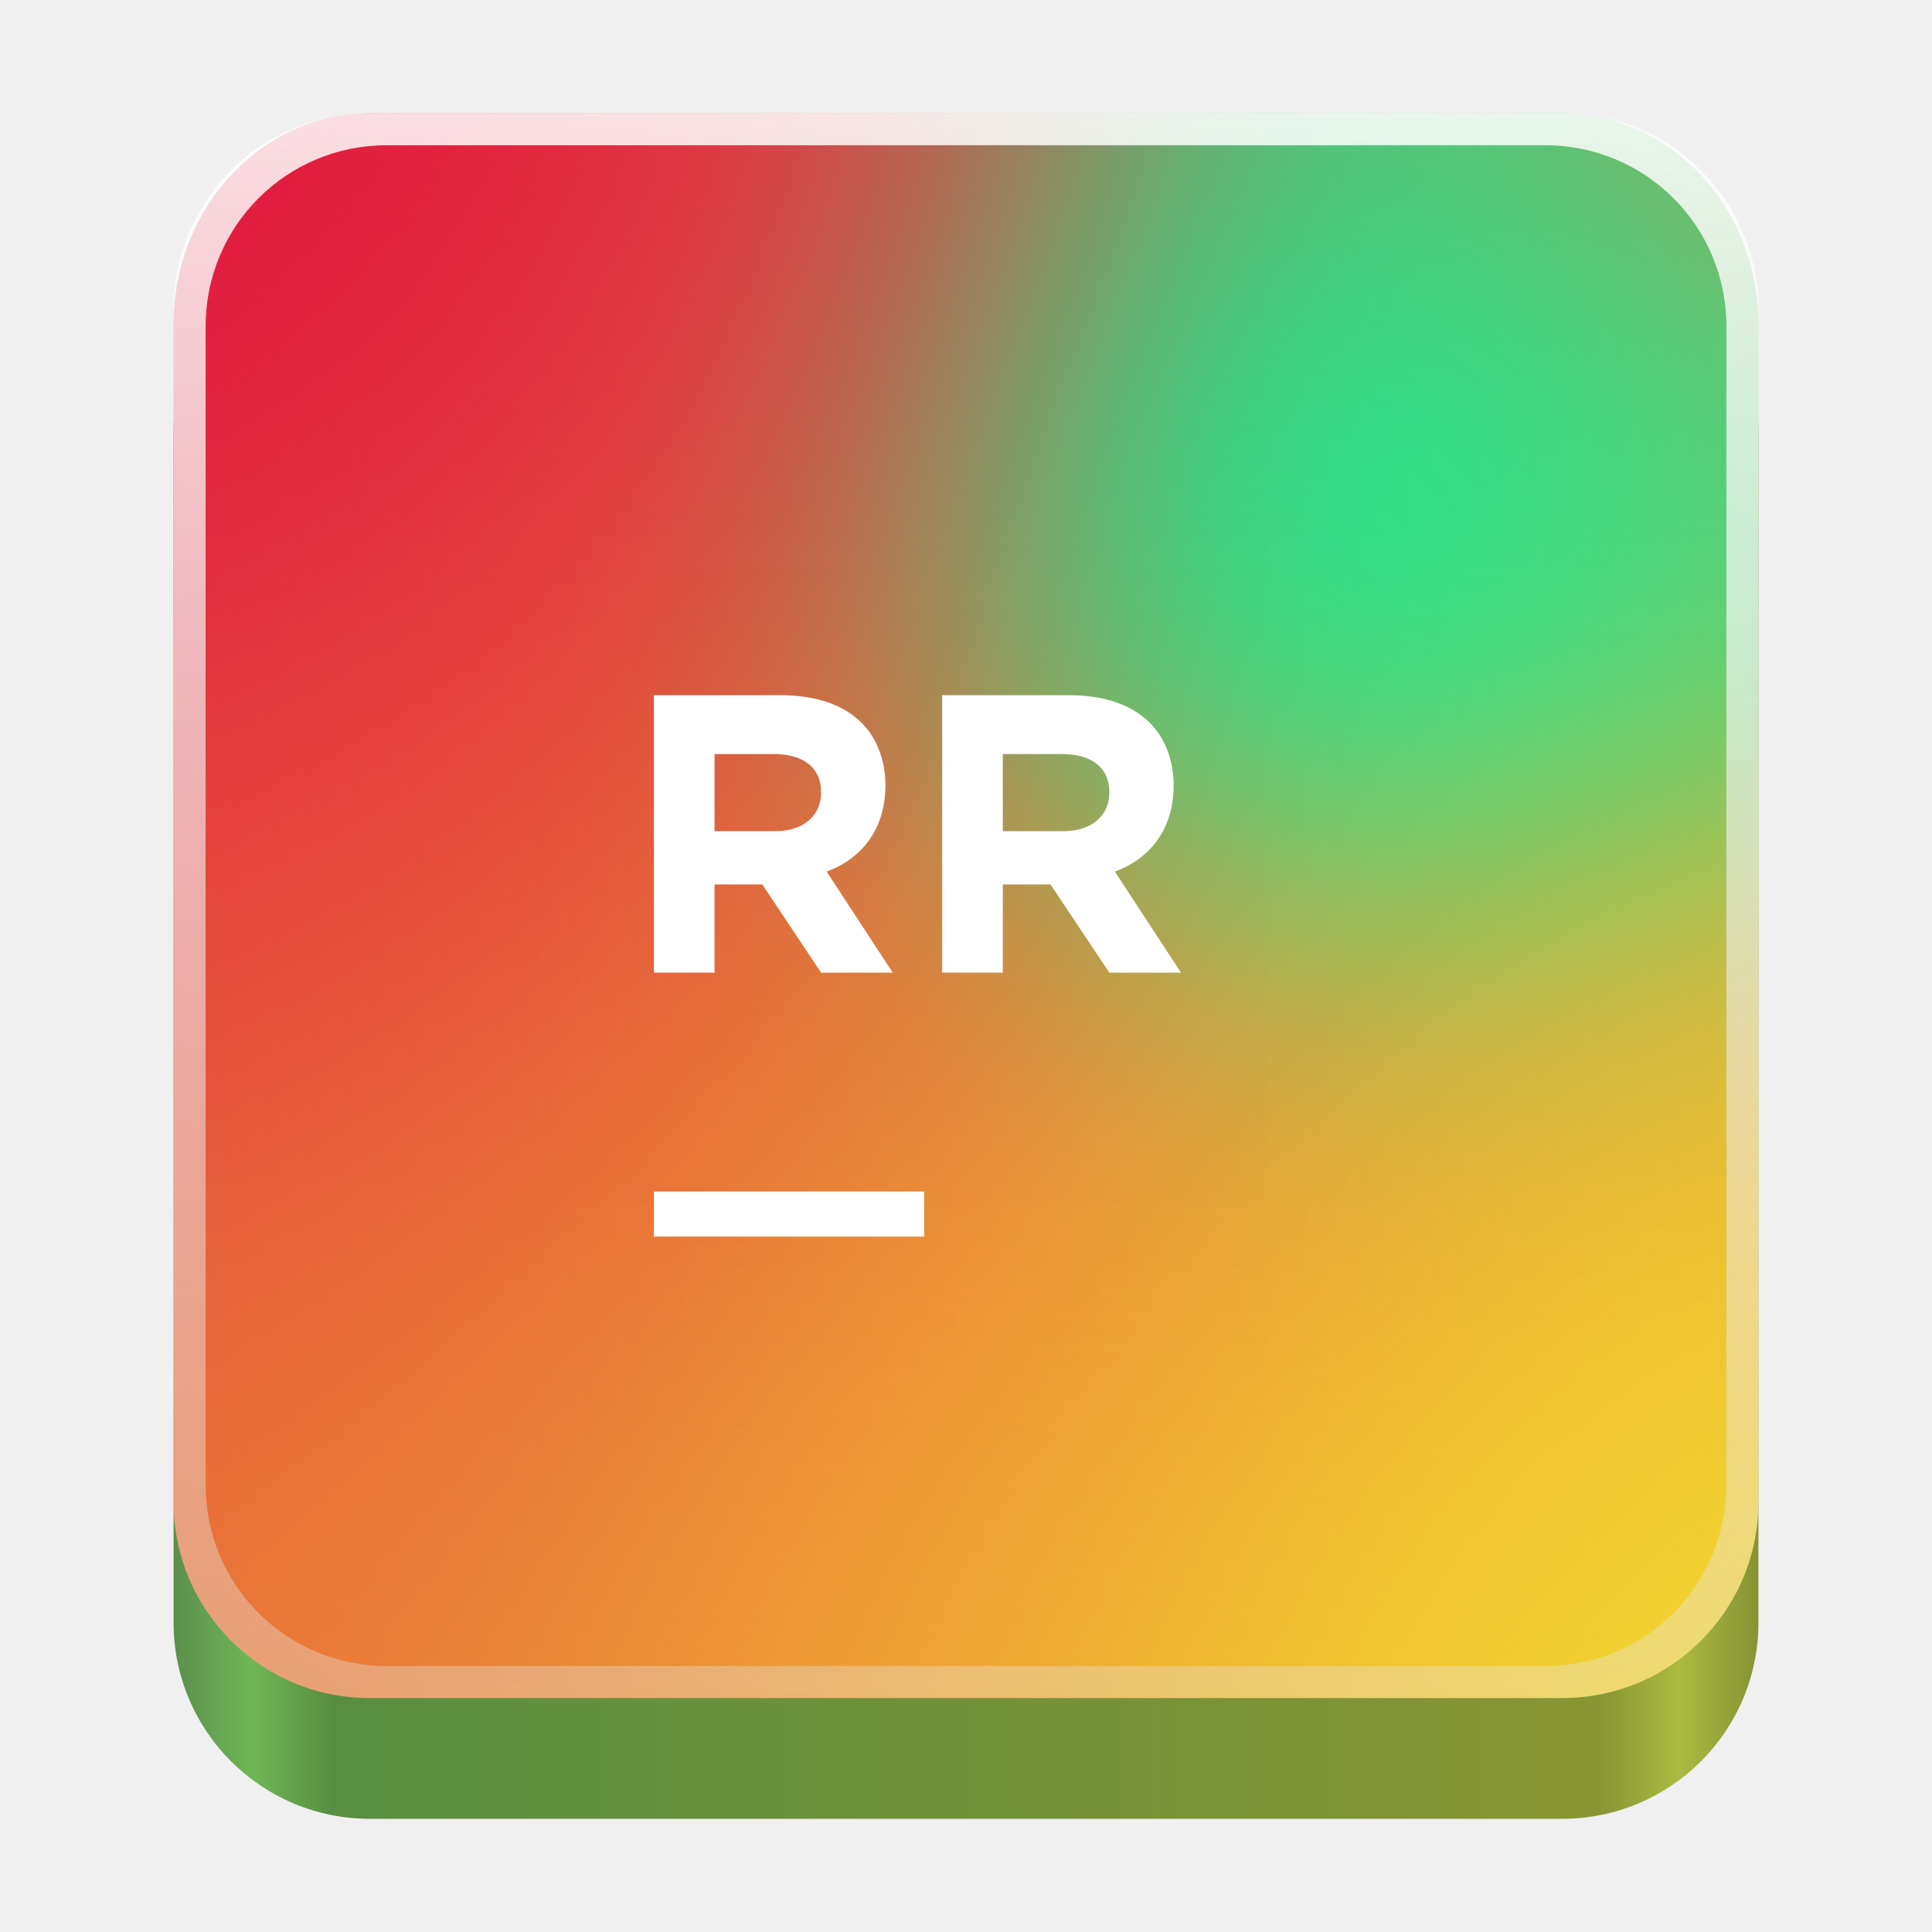
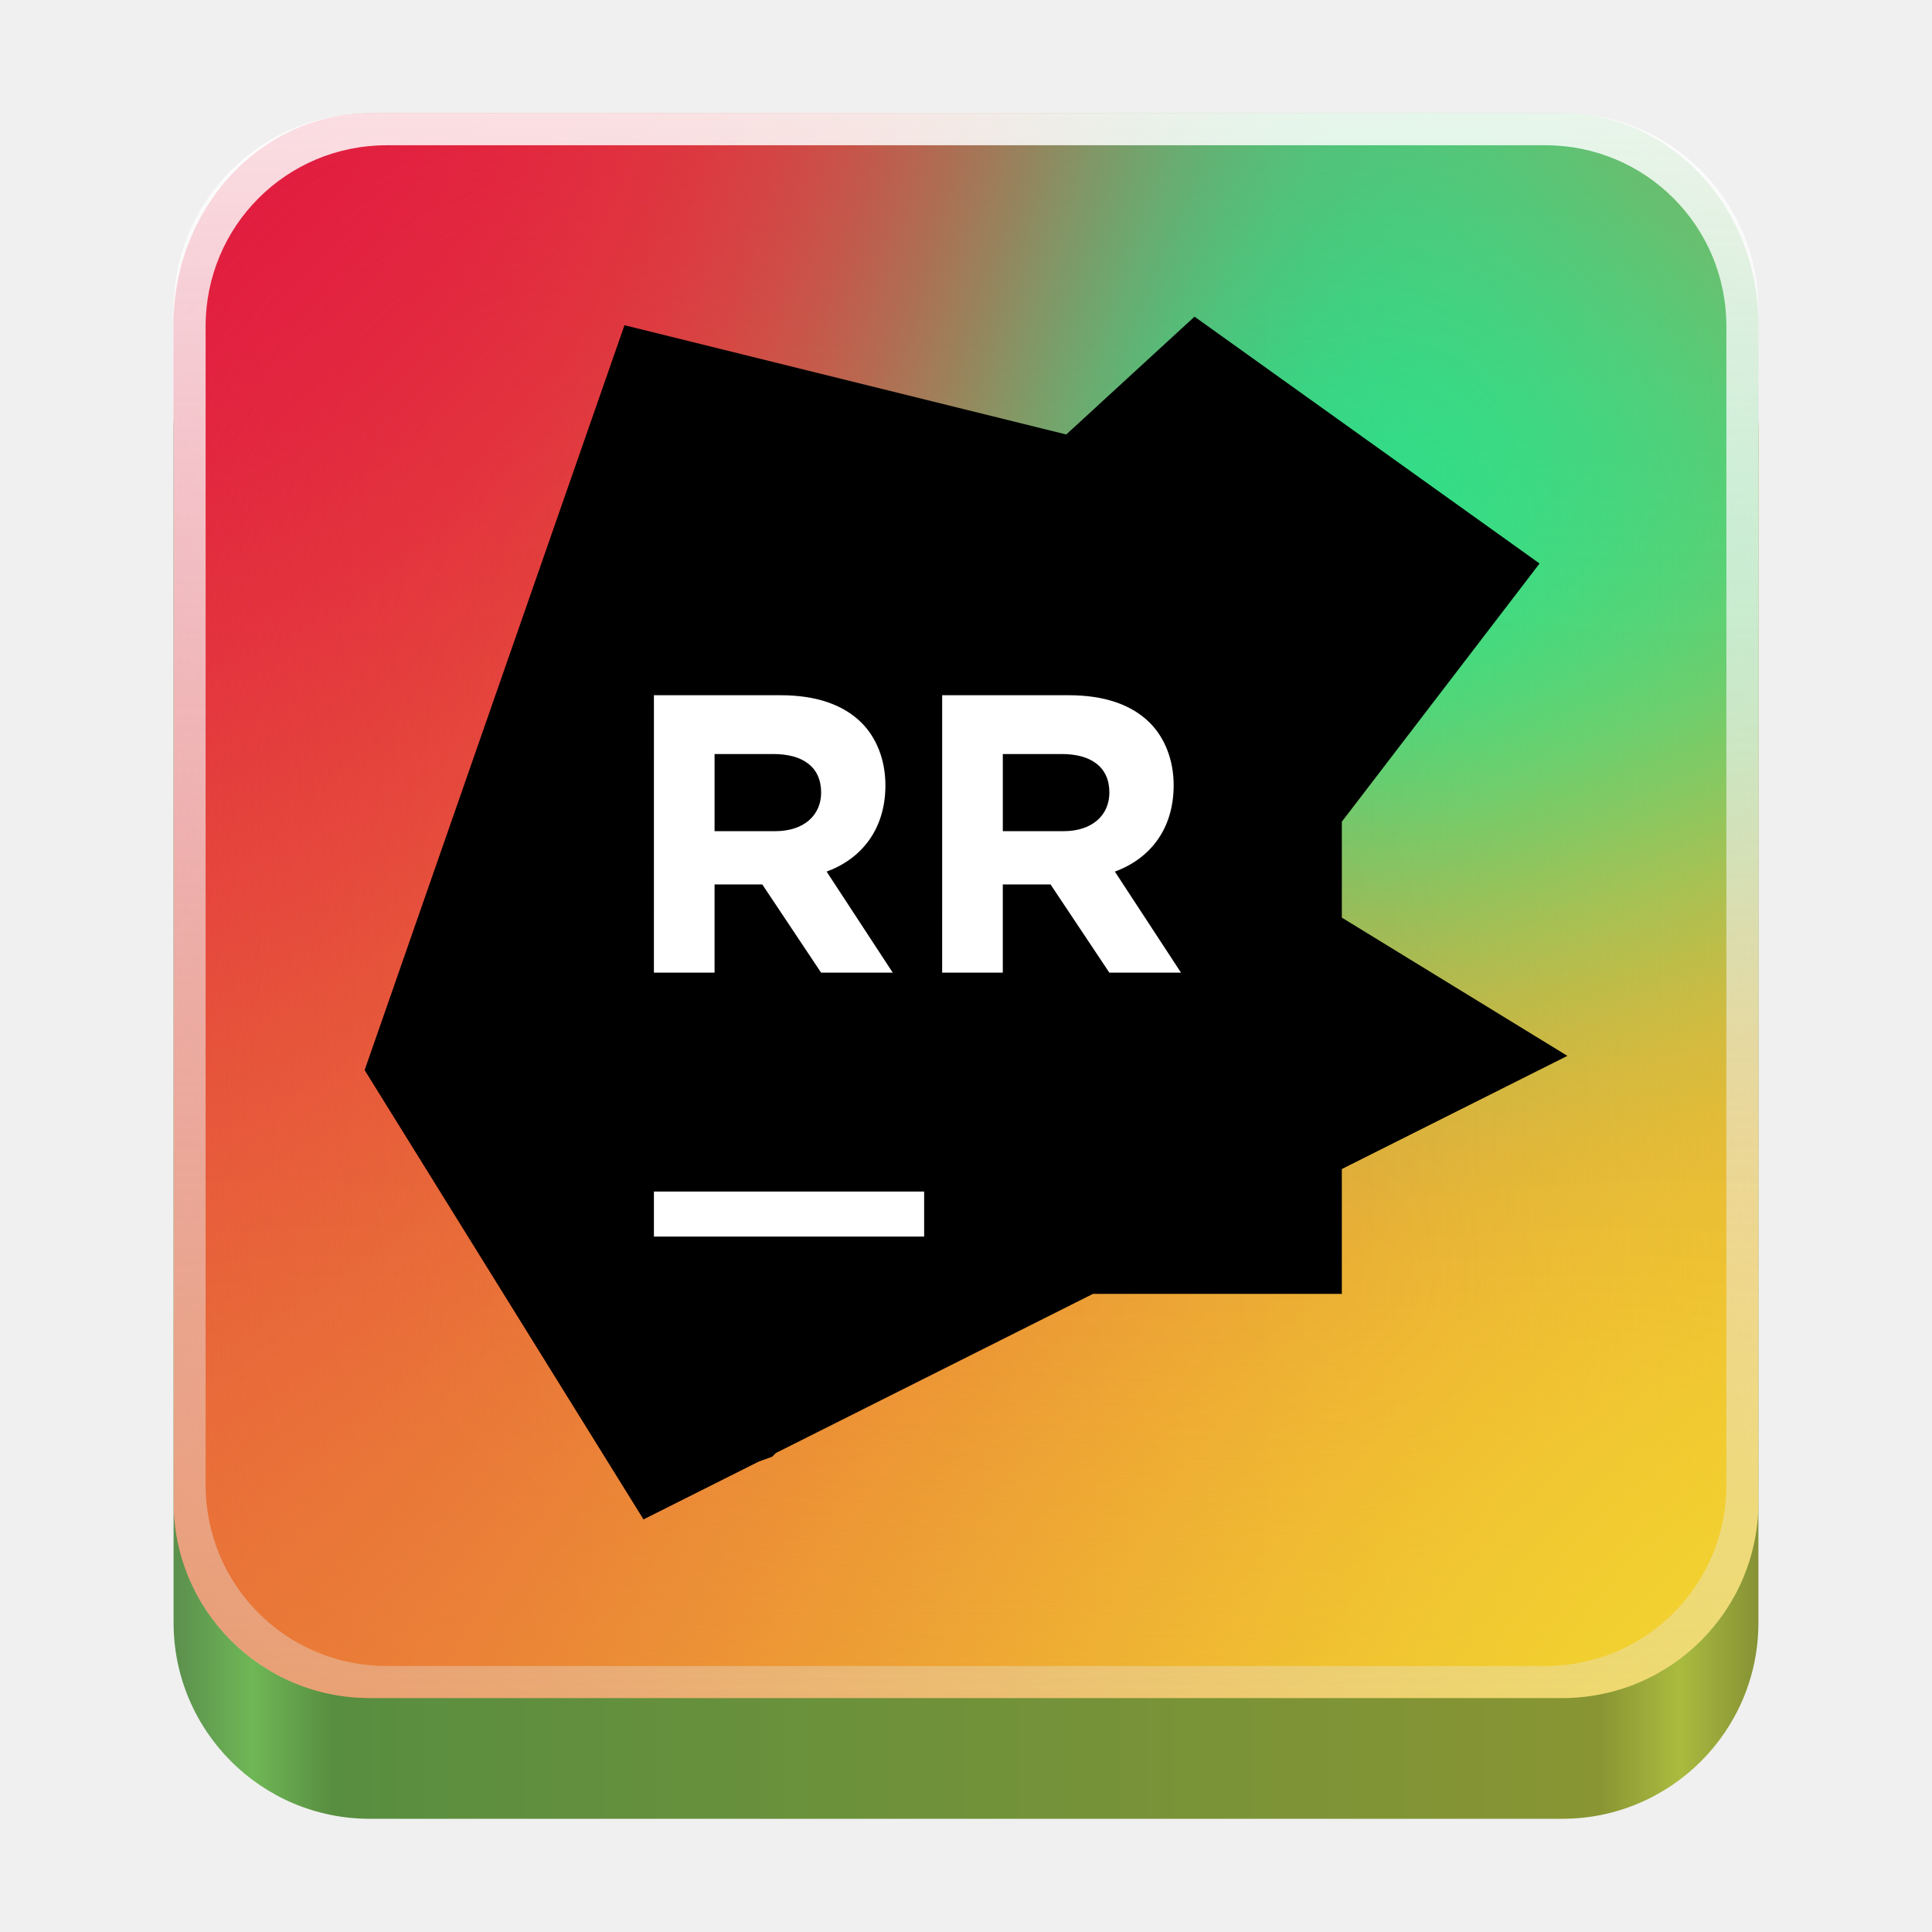
<svg xmlns="http://www.w3.org/2000/svg" xmlns:xlink="http://www.w3.org/1999/xlink" width="128" height="128" viewBox="0 0 128 128" version="1.1" id="svg5" xml:space="preserve">
  <defs id="defs2">
    <linearGradient id="linearGradient11616">
      <stop style="stop-color:#e00e41;stop-opacity:1;" offset="0" id="stop11612" />
      <stop style="stop-color:#f4ea2e;stop-opacity:1;" offset="1" id="stop11614" />
    </linearGradient>
    <linearGradient id="linearGradient404">
      <stop style="stop-color:#e6e6e6;stop-opacity:0.347;" offset="0" id="stop400" />
      <stop style="stop-color:#ffffff;stop-opacity:0.855;" offset="1" id="stop402" />
    </linearGradient>
    <linearGradient y2="236" x2="96" y1="236" x1="32" gradientTransform="translate(604.8168,170.5864)" gradientUnits="userSpaceOnUse" id="linearGradient1099" xlink:href="#linearGradient1036" />
    <linearGradient id="linearGradient1036">
      <stop id="stop1032" offset="0" style="stop-color:#d5d3cf;stop-opacity:1;" />
      <stop id="stop1034" offset="1" style="stop-color:#f6f5f4;stop-opacity:1" />
    </linearGradient>
    <radialGradient r="32" fy="-76" fx="-244" cy="-76" cx="-244" gradientTransform="matrix(0.8833333,0,0,0.8833333,-460.3502,463.1197)" gradientUnits="userSpaceOnUse" id="radialGradient1103" xlink:href="#linearGradient1069" />
    <linearGradient id="linearGradient1069">
      <stop id="stop1065" offset="0" style="stop-color:#d5d3cf;stop-opacity:1" />
      <stop id="stop1067-1" offset="1" style="stop-color:#949390;stop-opacity:1" />
    </linearGradient>
    <linearGradient gradientUnits="userSpaceOnUse" y2="232" x2="64" y1="262.5" x1="64" id="linearGradient1027" xlink:href="#linearGradient1025" gradientTransform="translate(-470.5864,432.8168)" />
    <linearGradient id="linearGradient1025">
      <stop id="stop1021" offset="0" style="stop-color:#9a9996;stop-opacity:1" />
      <stop id="stop1023" offset="1" style="stop-color:#77767b;stop-opacity:1" />
    </linearGradient>
    <clipPath clipPathUnits="userSpaceOnUse" id="clipPath1609-7">
      <path id="path1611-5" d="m 252,116 28,-28 v -8 h -36 v 36 z" style="fill:#e74747;stroke:none;stroke-width:0.25px;stroke-linecap:butt;stroke-linejoin:miter;stroke-opacity:1" />
    </clipPath>
    <linearGradient id="linearGradient8241">
      <stop style="stop-color:#5b8f4d;stop-opacity:1;" offset="0" id="stop8237" />
      <stop style="stop-color:#6fb756;stop-opacity:1;" offset="0.05" id="stop9349" />
      <stop style="stop-color:#588e40;stop-opacity:1;" offset="0.1" id="stop21746" />
      <stop style="stop-color:#899533;stop-opacity:1;" offset="0.9" id="stop21940" />
      <stop style="stop-color:#aabb3f;stop-opacity:1;" offset="0.95" id="stop9351" />
      <stop style="stop-color:#869235;stop-opacity:1;" offset="1" id="stop8239" />
    </linearGradient>
    <radialGradient r="32" fy="-76" fx="-244" cy="-76" cx="-244" gradientTransform="matrix(0.8833333,0,0,0.8833333,-460.3502,463.1197)" gradientUnits="userSpaceOnUse" id="radialGradient1103-5" xlink:href="#linearGradient1069" />
    <clipPath clipPathUnits="userSpaceOnUse" id="clipPath1609-7-7">
      <path id="path1611-5-0" d="m 252,116 28,-28 v -8 h -36 v 36 z" style="fill:#e74747;stroke:none;stroke-width:0.25px;stroke-linecap:butt;stroke-linejoin:miter;stroke-opacity:1" />
    </clipPath>
    <clipPath clipPathUnits="userSpaceOnUse" id="clipPath744">
      <rect style="fill:#1e88e5;fill-opacity:1;stroke-width:0.265" id="rect746" width="541.867" height="541.867" x="0" y="1.5987212e-14" rx="79.375" ry="79.375" />
    </clipPath>
    <clipPath clipPathUnits="userSpaceOnUse" id="clipPath62">
      <rect style="fill:#1e88e5;fill-opacity:1;stroke-width:0.265" id="rect64" width="541.867" height="541.867" x="2.2507105e-05" y="-0.422" rx="79.375" ry="79.375" />
    </clipPath>
    <linearGradient xlink:href="#linearGradient8241" id="linearGradient8243" x1="11.5" y1="120.5" x2="116.5" y2="120.5" gradientUnits="userSpaceOnUse" />
    <radialGradient r="32" fy="-76" fx="-244" cy="-76" cx="-244" gradientTransform="matrix(0.8833333,0,0,0.8833333,-460.3502,463.1197)" gradientUnits="userSpaceOnUse" id="radialGradient1103-6" xlink:href="#linearGradient1069" />
    <clipPath clipPathUnits="userSpaceOnUse" id="clipPath1609-7-2">
      <path id="path1611-5-3" d="m 252,116 28,-28 v -8 h -36 v 36 z" style="fill:#e74747;stroke:none;stroke-width:0.25px;stroke-linecap:butt;stroke-linejoin:miter;stroke-opacity:1" />
    </clipPath>
    <radialGradient r="32" fy="-76" fx="-244" cy="-76" cx="-244" gradientTransform="matrix(0.8833333,0,0,0.8833333,-460.3502,463.1197)" gradientUnits="userSpaceOnUse" id="radialGradient1103-56" xlink:href="#linearGradient1069" />
    <clipPath clipPathUnits="userSpaceOnUse" id="clipPath1609-7-0">
      <path id="path1611-5-9" d="m 252,116 28,-28 v -8 h -36 v 36 z" style="fill:#e74747;stroke:none;stroke-width:0.25px;stroke-linecap:butt;stroke-linejoin:miter;stroke-opacity:1" />
    </clipPath>
    <clipPath clipPathUnits="userSpaceOnUse" id="clipPath37">
      <rect style="fill:#1a1a1a;fill-opacity:1;stroke-width:0.265" id="rect39" width="541.867" height="541.867" x="-2.6626146e-06" y="3.241" rx="79.375" ry="79.375" />
    </clipPath>
    <clipPath clipPathUnits="userSpaceOnUse" id="clipPath22042">
      <rect style="fill:#333333;fill-opacity:1;stroke-width:0.013" id="rect22044" width="27.32" height="27.484" x="166.968" y="105.404" rx="4.002" ry="4.026" />
    </clipPath>
    <clipPath clipPathUnits="userSpaceOnUse" id="clipPath1039">
      <rect style="fill:#b3b3b3;fill-opacity:1;stroke-width:0.265" id="rect1041" width="541.867" height="541.867" x="2.5931527e-05" y="-0" rx="79.375" ry="79.375" />
    </clipPath>
    <clipPath clipPathUnits="userSpaceOnUse" id="clipPath154">
      <rect style="fill:#b3b3b3;fill-opacity:1;stroke-width:0.265" id="rect156" width="541.867" height="541.867" x="-2.9218751e-05" y="-0" rx="79.375" ry="79.375" />
    </clipPath>
    <linearGradient xlink:href="#linearGradient404" id="linearGradient406" x1="64" y1="112.5" x2="64" y2="7.5" gradientUnits="userSpaceOnUse" />
    <linearGradient id="a" gradientUnits="userSpaceOnUse" x1="38.78" x2="95.91" y1="41.59" y2="41.59" gradientTransform="translate(260.425,-3.53)">
      <stop offset="0" stop-color="#21d789" id="stop500" />
      <stop offset="1" stop-color="#07c3f2" id="stop502" />
    </linearGradient>
    <linearGradient id="b" gradientUnits="userSpaceOnUse" x1="-29.18" x2="88.46" y1="85.52" y2="-1.32" gradientTransform="translate(260.425,-3.53)">
      <stop offset=".01" stop-color="#fcf84a" id="stop505" />
      <stop offset=".11" stop-color="#a7eb62" id="stop507" />
      <stop offset=".21" stop-color="#5fe077" id="stop509" />
      <stop offset=".27" stop-color="#32da84" id="stop511" />
      <stop offset=".31" stop-color="#21d789" id="stop513" />
      <stop offset=".58" stop-color="#21d789" id="stop515" />
      <stop offset=".6" stop-color="#21d789" id="stop517" />
      <stop offset=".69" stop-color="#20d68c" id="stop519" />
      <stop offset=".76" stop-color="#1ed497" id="stop521" />
      <stop offset=".83" stop-color="#19d1a9" id="stop523" />
      <stop offset=".9" stop-color="#13ccc2" id="stop525" />
      <stop offset=".97" stop-color="#0bc6e1" id="stop527" />
      <stop offset="1" stop-color="#07c3f2" id="stop529" />
    </linearGradient>
    <linearGradient id="c" gradientUnits="userSpaceOnUse" x1="17.3" x2="36.92" y1="110.99" y2="49.42" gradientTransform="translate(260.425,-3.53)">
      <stop offset="0" stop-color="#21d789" id="stop532" />
      <stop offset=".16" stop-color="#24d888" id="stop534" />
      <stop offset=".3" stop-color="#2fd985" id="stop536" />
      <stop offset=".43" stop-color="#41dc80" id="stop538" />
      <stop offset=".55" stop-color="#5ae079" id="stop540" />
      <stop offset=".67" stop-color="#7ae46f" id="stop542" />
      <stop offset=".79" stop-color="#a1ea64" id="stop544" />
      <stop offset=".9" stop-color="#cff157" id="stop546" />
      <stop offset="1" stop-color="#fcf84a" id="stop548" />
    </linearGradient>
    <linearGradient id="d" gradientUnits="userSpaceOnUse" x1="43.28" x2="85.97" y1="57.46" y2="0.06" gradientTransform="translate(260.425,-3.53)">
      <stop offset="0" stop-color="#21d789" id="stop551" />
      <stop offset=".09" stop-color="#23d986" id="stop553" />
      <stop offset=".17" stop-color="#2ade7b" id="stop555" />
      <stop offset=".25" stop-color="#36e669" id="stop557" />
      <stop offset=".27" stop-color="#3bea62" id="stop559" />
      <stop offset=".35" stop-color="#47eb61" id="stop561" />
      <stop offset=".49" stop-color="#67ed5d" id="stop563" />
      <stop offset=".69" stop-color="#9af156" id="stop565" />
      <stop offset=".92" stop-color="#e0f64d" id="stop567" />
      <stop offset="1" stop-color="#fcf84a" id="stop569" />
    </linearGradient>
    <linearGradient id="e" gradientUnits="userSpaceOnUse" x1="108.58" x2="22.55" y1="64.77" y2="63.97" gradientTransform="translate(260.425,-3.53)">
      <stop offset=".39" stop-color="#fcf84a" id="stop572" />
      <stop offset=".46" stop-color="#ecf74c" id="stop574" />
      <stop offset=".61" stop-color="#c1f451" id="stop576" />
      <stop offset=".82" stop-color="#7eef5a" id="stop578" />
      <stop offset="1" stop-color="#3bea62" id="stop580" />
    </linearGradient>
    <linearGradient xlink:href="#linearGradient11616" id="linearGradient11827" x1="12.773" y1="20.475" x2="108.029" y2="115.731" gradientUnits="userSpaceOnUse" />
    <filter height="1.686" width="1.686" y="-0.343" x="-0.343" style="color-interpolation-filters:sRGB;" id="filter13914">
      <feGaussianBlur stdDeviation="15 15" result="blur" id="feGaussianBlur13908" />
      <feColorMatrix values="1 0 0 0 0 0 1 0 0 0 0 0 1 0 0 0 0 0 50 0 " result="colormatrix" id="feColorMatrix13910" />
      <feComposite in="colormatrix" in2="SourceGraphic" operator="in" id="feComposite13912" />
    </filter>
    <clipPath clipPathUnits="userSpaceOnUse" id="clipPath429">
      <rect style="fill:url(#linearGradient433);fill-opacity:1;stroke-width:1.037" id="rect431" width="105" height="113" x="11.5" y="7.5" rx="13" ry="13.99" />
    </clipPath>
    <linearGradient xlink:href="#linearGradient8241" id="linearGradient433" gradientUnits="userSpaceOnUse" gradientTransform="matrix(1,0,0,1.076191,-3.1292439e-6,-9.180951)" x1="11.5" y1="120.5" x2="116.5" y2="120.5" />
    <linearGradient id="b-6" x1="38.177" x2="48.117" y1="30.138" y2="4.837" gradientUnits="userSpaceOnUse" gradientTransform="matrix(1.402585,0,0,1.402585,128,21.38445)">
      <stop offset=".049" stop-color="#219E89" id="stop24" />
      <stop offset=".279" stop-color="#21BD89" id="stop25" />
      <stop offset=".753" stop-color="#6EDD88" id="stop26" />
      <stop offset="1" stop-color="#71DE88" id="stop27" />
    </linearGradient>
    <linearGradient id="c-7" x1="46.559" x2="39.912" y1="2.934" y2="35.737" gradientUnits="userSpaceOnUse" gradientTransform="matrix(1.402585,0,0,1.402585,128,21.38445)">
      <stop stop-color="#5EF789" id="stop28" />
      <stop offset=".163" stop-color="#21D789" id="stop29" />
      <stop offset=".505" stop-color="#0EA67B" id="stop30" />
      <stop offset=".982" stop-color="#21D789" id="stop31" />
    </linearGradient>
    <linearGradient id="d-5" x1="27.484" x2="49.759" y1="27.043" y2="-3.473" gradientUnits="userSpaceOnUse" gradientTransform="matrix(1.402585,0,0,1.402585,128,21.38445)">
      <stop offset=".39" stop-color="#5EF789" id="stop32" />
      <stop offset=".636" stop-color="#21D789" id="stop33" />
      <stop offset=".928" stop-color="#0EA67B" id="stop34" />
    </linearGradient>
    <linearGradient id="e-3" x1="54.7" x2="21.457" y1="15.336" y2="63.112" gradientUnits="userSpaceOnUse" gradientTransform="matrix(1.402585,0,0,1.402585,128,21.38445)">
      <stop offset=".244" stop-color="#21D789" id="stop35" />
      <stop offset=".891" stop-color="#FDB60D" id="stop36" />
    </linearGradient>
    <linearGradient id="f" x1="65.367" x2="30.3" y1="12.164" y2="62.561" gradientUnits="userSpaceOnUse" gradientTransform="matrix(1.402585,0,0,1.402585,128,21.38445)">
      <stop stop-color="#21D789" id="stop37" />
      <stop offset="1" stop-color="#FDB60D" id="stop38" />
    </linearGradient>
    <linearGradient id="g" x1="53.032" x2="53.42" y1="43.172" y2="33.234" gradientUnits="userSpaceOnUse" gradientTransform="matrix(1.402585,0,0,1.402585,128,21.38445)">
      <stop offset=".065" stop-color="#037F5C" id="stop39" />
      <stop offset=".898" stop-color="#038E5C" stop-opacity="0" id="stop40" />
    </linearGradient>
    <linearGradient id="h" x1="46.068" x2="11.091" y1="33.717" y2="60.676" gradientUnits="userSpaceOnUse" gradientTransform="matrix(1.402585,0,0,1.402585,128,21.38445)">
      <stop stop-color="#21BD89" id="stop41" />
      <stop offset=".733" stop-color="#FDB60D" id="stop42" />
    </linearGradient>
    <linearGradient id="i" x1="30.356" x2="14.281" y1="3.808" y2="54.683" gradientUnits="userSpaceOnUse" gradientTransform="matrix(1.402585,0,0,1.402585,128,21.38445)">
      <stop stop-color="#FE2857" id="stop43" />
      <stop offset="1" stop-color="#FDB60D" id="stop44" />
    </linearGradient>
    <linearGradient id="j" x1="47.246" x2="16.564" y1="0.804" y2="61.007" gradientUnits="userSpaceOnUse" gradientTransform="matrix(1.402585,0,0,1.402585,128,21.38445)">
      <stop offset=".121" stop-color="#FD7430" id="stop45" />
      <stop offset=".254" stop-color="#FDB60D" id="stop46" />
      <stop offset=".535" stop-color="#FE2857" id="stop47" />
      <stop offset=".914" stop-color="#FDB60D" id="stop48" />
    </linearGradient>
    <linearGradient id="k" x1="12.549" x2="32.299" y1="11.408" y2="2.174" gradientUnits="userSpaceOnUse" gradientTransform="matrix(1.402585,0,0,1.402585,128,21.38445)">
      <stop offset=".216" stop-color="#BE0059" id="stop49" />
      <stop offset=".884" stop-color="#FE2857" stop-opacity="0" id="stop50" />
    </linearGradient>
    <linearGradient id="l" x1="40.618" x2="35.805" y1="17.447" y2="6.19" gradientUnits="userSpaceOnUse" gradientTransform="matrix(1.402585,0,0,1.402585,128,21.38445)">
      <stop offset=".46" stop-color="#FE2857" id="stop51" />
      <stop offset=".843" stop-color="#FDB60D" id="stop52" />
      <stop offset=".985" stop-color="#FDFFA1" id="stop53" />
    </linearGradient>
    <linearGradient id="m" x1="41.917" x2="5.05" y1="6.471" y2="54.903" gradientUnits="userSpaceOnUse" gradientTransform="matrix(1.402585,0,0,1.402585,128,21.38445)">
      <stop offset=".272" stop-color="#FE2857" id="stop54" />
      <stop offset="1" stop-color="#FDB60D" id="stop55" />
    </linearGradient>
    <linearGradient id="n" x1="38.525" x2="16.279" y1="57.525" y2="32.563" gradientUnits="userSpaceOnUse" gradientTransform="matrix(1.402585,0,0,1.402585,128,21.38445)">
      <stop offset=".39" stop-color="#FDD468" id="stop56" />
      <stop offset=".975" stop-color="#FDB60D" stop-opacity="0" id="stop57" />
    </linearGradient>
    <linearGradient id="o" x1="22.855" x2="0.973" y1="39.362" y2="30.783" gradientUnits="userSpaceOnUse" gradientTransform="matrix(1.402585,0,0,1.402585,128,21.38445)">
      <stop offset=".35" stop-color="#FDB60D" stop-opacity="0" id="stop58" />
      <stop offset=".985" stop-color="#FDFFA1" id="stop59" />
    </linearGradient>
    <linearGradient id="p" x1="21.82" x2="11.029" y1="3.287" y2="37.44" gradientUnits="userSpaceOnUse" gradientTransform="matrix(1.402585,0,0,1.402585,128,21.38445)">
      <stop offset=".03" stop-color="#FF7F39" id="stop60" />
      <stop offset=".129" stop-color="#FE2857" id="stop61" />
      <stop offset="1" stop-color="#FDB60D" id="stop62" />
    </linearGradient>
    <linearGradient id="q" x1="28.865" x2="44.088" y1="40.154" y2="27.821" gradientUnits="userSpaceOnUse" gradientTransform="matrix(1.402585,0,0,1.402585,128,21.38445)">
      <stop offset=".065" stop-color="#037F5C" id="stop63" />
      <stop offset=".898" stop-color="#038E5C" stop-opacity="0" id="stop64" />
    </linearGradient>
    <linearGradient id="r" x1="42.217" x2="31.006" y1="16.789" y2="25.94" gradientUnits="userSpaceOnUse" gradientTransform="matrix(1.402585,0,0,1.402585,128,21.38445)">
      <stop offset=".197" stop-color="#FFFFC7" stop-opacity="0" id="stop65" />
      <stop offset=".783" stop-color="#FFFFC7" id="stop66" />
    </linearGradient>
    <linearGradient id="s" x1="52.261" x2="50.361" y1="25.783" y2="16.827" gradientUnits="userSpaceOnUse" gradientTransform="matrix(1.402585,0,0,1.402585,128,21.38445)">
      <stop offset=".433" stop-color="#BDFFB1" stop-opacity="0" id="stop67" />
      <stop offset="1" stop-color="#6AFFA1" id="stop68" />
    </linearGradient>
    <linearGradient id="t" x1="42.964" x2="43.351" y1="49.264" y2="37.65" gradientUnits="userSpaceOnUse" gradientTransform="matrix(1.402585,0,0,1.402585,128,21.38445)">
      <stop offset=".433" stop-color="#BDFFB1" stop-opacity="0" id="stop69" />
      <stop offset="1" stop-color="#6AFFA1" id="stop70" />
    </linearGradient>
    <linearGradient id="u" x1="11.345" x2="49.061" y1="11.345" y2="49.061" gradientUnits="userSpaceOnUse" gradientTransform="matrix(1.402585,0,0,1.402585,128,21.38445)">
      <stop offset=".028" stop-color="#5A1F3A" id="stop71" />
      <stop offset=".08" stop-color="#4E1B32" id="stop72" />
      <stop offset=".277" stop-color="#260D18" id="stop73" />
      <stop offset=".38" stop-color="#16080E" id="stop74" />
      <stop offset=".391" stop-color="#15080E" id="stop75" />
      <stop offset=".683" stop-color="#060204" id="stop76" />
      <stop offset=".914" id="stop77" />
    </linearGradient>
    <clipPath id="v">
      <path fill="#ffffff" d="M 12,12 H 52 V 52 H 12 Z" id="path85" />
    </clipPath>
    <linearGradient id="w" x1="32.103" x2="41.514" y1="36.529" y2="10.219" gradientUnits="userSpaceOnUse">
      <stop offset=".049" stop-color="#219E89" stop-opacity="0" id="stop78" />
      <stop offset=".822" stop-color="#6EDD88" id="stop79" />
      <stop offset="1" stop-color="#71DE88" id="stop80" />
    </linearGradient>
    <linearGradient id="x" x1="38.948" x2="74.99" y1="55.245" y2="8.829" gradientUnits="userSpaceOnUse">
      <stop stop-color="#21D789" stop-opacity="0" id="stop81" />
      <stop offset="1" stop-color="#FDB60D" id="stop82" />
    </linearGradient>
    <linearGradient id="y" x1="13.066" x2="31.892" y1="2.947" y2="37.316" gradientUnits="userSpaceOnUse">
      <stop stop-color="#FE2857" id="stop83" />
      <stop offset="1" stop-color="#FDB60D" stop-opacity="0" id="stop84" />
    </linearGradient>
    <clipPath clipPathUnits="userSpaceOnUse" id="clipPath1">
      <g id="g25">
        <path fill="#ffffff" d="m 128,21.384 h 89.765 V 111.15 H 128 Z" id="path25" style="stroke-width:1.403" />
      </g>
    </clipPath>
    <clipPath clipPathUnits="userSpaceOnUse" id="clipPath25">
      <g id="g26">
        <path fill="#ffffff" d="m 128,21.384 h 89.765 V 111.15 H 128 Z" id="path26" style="stroke-width:1.403" />
      </g>
    </clipPath>
    <clipPath clipPathUnits="userSpaceOnUse" id="clipPath26">
      <g id="g27">
        <path fill="#ffffff" d="m 128,21.384 h 89.765 V 111.15 H 128 Z" id="path27" style="stroke-width:1.403" />
      </g>
    </clipPath>
    <clipPath clipPathUnits="userSpaceOnUse" id="clipPath27">
      <g id="g28">
        <path fill="#ffffff" d="m 128,21.384 h 89.765 V 111.15 H 128 Z" id="path28" style="stroke-width:1.403" />
      </g>
    </clipPath>
    <clipPath clipPathUnits="userSpaceOnUse" id="clipPath28">
      <g id="g29">
        <path fill="#ffffff" d="m 128,21.384 h 89.765 V 111.15 H 128 Z" id="path29" style="stroke-width:1.403" />
      </g>
    </clipPath>
    <clipPath clipPathUnits="userSpaceOnUse" id="clipPath29">
      <g id="g30">
        <path fill="#ffffff" d="m 128,21.384 h 89.765 V 111.15 H 128 Z" id="path30" style="stroke-width:1.403" />
      </g>
    </clipPath>
    <clipPath clipPathUnits="userSpaceOnUse" id="clipPath30">
      <g id="g31">
        <path fill="#ffffff" d="m 128,21.384 h 89.765 V 111.15 H 128 Z" id="path31" style="stroke-width:1.403" />
      </g>
    </clipPath>
    <clipPath clipPathUnits="userSpaceOnUse" id="clipPath31">
      <g id="g32">
        <path fill="#ffffff" d="m 128,21.384 h 89.765 V 111.15 H 128 Z" id="path32" style="stroke-width:1.403" />
      </g>
    </clipPath>
    <clipPath clipPathUnits="userSpaceOnUse" id="clipPath32">
      <g id="g33">
        <path fill="#ffffff" d="m 128,21.384 h 89.765 V 111.15 H 128 Z" id="path33" style="stroke-width:1.403" />
      </g>
    </clipPath>
    <clipPath clipPathUnits="userSpaceOnUse" id="clipPath33">
      <g id="g34">
        <path fill="#ffffff" d="m 128,21.384 h 89.765 V 111.15 H 128 Z" id="path34" style="stroke-width:1.403" />
      </g>
    </clipPath>
    <clipPath clipPathUnits="userSpaceOnUse" id="clipPath34">
      <g id="g35">
        <path fill="#ffffff" d="m 128,21.384 h 89.765 V 111.15 H 128 Z" id="path35" style="stroke-width:1.403" />
      </g>
    </clipPath>
    <clipPath clipPathUnits="userSpaceOnUse" id="clipPath35">
      <g id="g36">
        <path fill="#ffffff" d="m 128,21.384 h 89.765 V 111.15 H 128 Z" id="path36" style="stroke-width:1.403" />
      </g>
    </clipPath>
    <clipPath clipPathUnits="userSpaceOnUse" id="clipPath36">
      <g id="g37">
        <path fill="#ffffff" d="m 128,21.384 h 89.765 V 111.15 H 128 Z" id="path37" style="stroke-width:1.403" />
      </g>
    </clipPath>
    <clipPath clipPathUnits="userSpaceOnUse" id="clipPath38">
      <g id="g38">
        <path fill="#ffffff" d="m 128,21.384 h 89.765 V 111.15 H 128 Z" id="path38" style="stroke-width:1.403" />
      </g>
    </clipPath>
    <clipPath clipPathUnits="userSpaceOnUse" id="clipPath39">
      <g id="g39">
        <path fill="#ffffff" d="m 128,21.384 h 89.765 V 111.15 H 128 Z" id="path39" style="stroke-width:1.403" />
      </g>
    </clipPath>
    <clipPath clipPathUnits="userSpaceOnUse" id="clipPath40">
      <g id="g40">
        <path fill="#ffffff" d="m 128,21.384 h 89.765 V 111.15 H 128 Z" id="path40" style="stroke-width:1.403" />
      </g>
    </clipPath>
    <clipPath clipPathUnits="userSpaceOnUse" id="clipPath41">
      <g id="g41">
        <path fill="#ffffff" d="m 128,21.384 h 89.765 V 111.15 H 128 Z" id="path41" style="stroke-width:1.403" />
      </g>
    </clipPath>
    <clipPath clipPathUnits="userSpaceOnUse" id="clipPath42">
      <g id="g42">
        <path fill="#ffffff" d="m 128,21.384 h 89.765 V 111.15 H 128 Z" id="path42" style="stroke-width:1.403" />
      </g>
    </clipPath>
    <clipPath clipPathUnits="userSpaceOnUse" id="clipPath43">
      <g id="g43">
        <path fill="#ffffff" d="m 128,21.384 h 89.765 V 111.15 H 128 Z" id="path43" style="stroke-width:1.403" />
      </g>
    </clipPath>
    <clipPath id="a-5">
      <path fill="#ffffff" d="M 0,0 H 64 V 64 H 0 Z" id="path84" />
    </clipPath>
    <linearGradient id="b-62" x1="38.177" x2="48.117" y1="30.138" y2="4.837" gradientUnits="userSpaceOnUse">
      <stop offset=".049" stop-color="#219E89" id="stop24-9" />
      <stop offset=".279" stop-color="#21BD89" id="stop25-1" />
      <stop offset=".753" stop-color="#6EDD88" id="stop26-2" />
      <stop offset="1" stop-color="#71DE88" id="stop27-7" />
    </linearGradient>
    <linearGradient id="c-0" x1="46.559" x2="39.912" y1="2.934" y2="35.737" gradientUnits="userSpaceOnUse">
      <stop stop-color="#5EF789" id="stop28-9" />
      <stop offset=".163" stop-color="#21D789" id="stop29-3" />
      <stop offset=".505" stop-color="#0EA67B" id="stop30-6" />
      <stop offset=".982" stop-color="#21D789" id="stop31-0" />
    </linearGradient>
    <linearGradient id="d-6" x1="27.484" x2="49.759" y1="27.043" y2="-3.473" gradientUnits="userSpaceOnUse">
      <stop offset=".39" stop-color="#5EF789" id="stop32-2" />
      <stop offset=".636" stop-color="#21D789" id="stop33-6" />
      <stop offset=".928" stop-color="#0EA67B" id="stop34-1" />
    </linearGradient>
    <linearGradient id="e-8" x1="54.7" x2="21.457" y1="15.336" y2="63.112" gradientUnits="userSpaceOnUse">
      <stop offset=".244" stop-color="#21D789" id="stop35-7" />
      <stop offset=".891" stop-color="#FDB60D" id="stop36-9" />
    </linearGradient>
    <linearGradient id="f-2" x1="65.367" x2="30.3" y1="12.164" y2="62.561" gradientUnits="userSpaceOnUse">
      <stop stop-color="#21D789" id="stop37-0" />
      <stop offset="1" stop-color="#FDB60D" id="stop38-2" />
    </linearGradient>
    <linearGradient id="g-3" x1="53.032" x2="53.42" y1="43.172" y2="33.234" gradientUnits="userSpaceOnUse">
      <stop offset=".065" stop-color="#037F5C" id="stop39-7" />
      <stop offset=".898" stop-color="#038E5C" stop-opacity="0" id="stop40-5" />
    </linearGradient>
    <linearGradient id="h-9" x1="46.068" x2="11.091" y1="33.717" y2="60.676" gradientUnits="userSpaceOnUse">
      <stop stop-color="#21BD89" id="stop41-2" />
      <stop offset=".733" stop-color="#FDB60D" id="stop42-2" />
    </linearGradient>
    <linearGradient id="i-8" x1="30.356" x2="14.281" y1="3.808" y2="54.683" gradientUnits="userSpaceOnUse">
      <stop stop-color="#FE2857" id="stop43-9" />
      <stop offset="1" stop-color="#FDB60D" id="stop44-7" />
    </linearGradient>
    <linearGradient id="j-3" x1="47.246" x2="16.564" y1="0.804" y2="61.007" gradientUnits="userSpaceOnUse">
      <stop offset=".121" stop-color="#FD7430" id="stop45-6" />
      <stop offset=".254" stop-color="#FDB60D" id="stop46-1" />
      <stop offset=".535" stop-color="#FE2857" id="stop47-2" />
      <stop offset=".914" stop-color="#FDB60D" id="stop48-9" />
    </linearGradient>
    <linearGradient id="k-3" x1="12.549" x2="32.299" y1="11.408" y2="2.174" gradientUnits="userSpaceOnUse">
      <stop offset=".216" stop-color="#BE0059" id="stop49-1" />
      <stop offset=".884" stop-color="#FE2857" stop-opacity="0" id="stop50-9" />
    </linearGradient>
    <linearGradient id="l-4" x1="40.618" x2="35.805" y1="17.447" y2="6.19" gradientUnits="userSpaceOnUse">
      <stop offset=".46" stop-color="#FE2857" id="stop51-7" />
      <stop offset=".843" stop-color="#FDB60D" id="stop52-8" />
      <stop offset=".985" stop-color="#FDFFA1" id="stop53-4" />
    </linearGradient>
    <linearGradient id="m-5" x1="41.917" x2="5.05" y1="6.471" y2="54.903" gradientUnits="userSpaceOnUse">
      <stop offset=".272" stop-color="#FE2857" id="stop54-0" />
      <stop offset="1" stop-color="#FDB60D" id="stop55-3" />
    </linearGradient>
    <linearGradient id="n-6" x1="38.525" x2="16.279" y1="57.525" y2="32.563" gradientUnits="userSpaceOnUse">
      <stop offset=".39" stop-color="#FDD468" id="stop56-1" />
      <stop offset=".975" stop-color="#FDB60D" stop-opacity="0" id="stop57-0" />
    </linearGradient>
    <linearGradient id="o-6" x1="22.855" x2="0.973" y1="39.362" y2="30.783" gradientUnits="userSpaceOnUse">
      <stop offset=".35" stop-color="#FDB60D" stop-opacity="0" id="stop58-3" />
      <stop offset=".985" stop-color="#FDFFA1" id="stop59-2" />
    </linearGradient>
    <linearGradient id="p-0" x1="21.82" x2="11.029" y1="3.287" y2="37.44" gradientUnits="userSpaceOnUse">
      <stop offset=".03" stop-color="#FF7F39" id="stop60-6" />
      <stop offset=".129" stop-color="#FE2857" id="stop61-1" />
      <stop offset="1" stop-color="#FDB60D" id="stop62-5" />
    </linearGradient>
    <linearGradient id="q-5" x1="28.865" x2="44.088" y1="40.154" y2="27.821" gradientUnits="userSpaceOnUse">
      <stop offset=".065" stop-color="#037F5C" id="stop63-4" />
      <stop offset=".898" stop-color="#038E5C" stop-opacity="0" id="stop64-7" />
    </linearGradient>
    <linearGradient id="r-6" x1="42.217" x2="31.006" y1="16.789" y2="25.94" gradientUnits="userSpaceOnUse">
      <stop offset=".197" stop-color="#FFFFC7" stop-opacity="0" id="stop65-5" />
      <stop offset=".783" stop-color="#FFFFC7" id="stop66-6" />
    </linearGradient>
    <linearGradient id="s-9" x1="52.261" x2="50.361" y1="25.783" y2="16.827" gradientUnits="userSpaceOnUse">
      <stop offset=".433" stop-color="#BDFFB1" stop-opacity="0" id="stop67-3" />
      <stop offset="1" stop-color="#6AFFA1" id="stop68-7" />
    </linearGradient>
    <linearGradient id="t-4" x1="42.964" x2="43.351" y1="49.264" y2="37.65" gradientUnits="userSpaceOnUse">
      <stop offset=".433" stop-color="#BDFFB1" stop-opacity="0" id="stop69-5" />
      <stop offset="1" stop-color="#6AFFA1" id="stop70-2" />
    </linearGradient>
    <linearGradient id="u-5" x1="11.345" x2="49.061" y1="11.345" y2="49.061" gradientUnits="userSpaceOnUse">
      <stop offset=".028" stop-color="#5A1F3A" id="stop71-4" />
      <stop offset=".08" stop-color="#4E1B32" id="stop72-7" />
      <stop offset=".277" stop-color="#260D18" id="stop73-4" />
      <stop offset=".38" stop-color="#16080E" id="stop74-4" />
      <stop offset=".391" stop-color="#15080E" id="stop75-3" />
      <stop offset=".683" stop-color="#060204" id="stop76-0" />
      <stop offset=".914" id="stop77-7" />
    </linearGradient>
    <clipPath id="v-8">
      <path fill="#ffffff" d="M 12,12 H 52 V 52 H 12 Z" id="path85-6" />
    </clipPath>
    <linearGradient id="w-8" x1="32.103" x2="41.514" y1="36.529" y2="10.219" gradientUnits="userSpaceOnUse">
      <stop offset=".049" stop-color="#219E89" stop-opacity="0" id="stop78-8" />
      <stop offset=".822" stop-color="#6EDD88" id="stop79-4" />
      <stop offset="1" stop-color="#71DE88" id="stop80-3" />
    </linearGradient>
    <linearGradient id="x-1" x1="38.948" x2="74.99" y1="55.245" y2="8.829" gradientUnits="userSpaceOnUse">
      <stop stop-color="#21D789" stop-opacity="0" id="stop81-4" />
      <stop offset="1" stop-color="#FDB60D" id="stop82-9" />
    </linearGradient>
    <linearGradient id="y-2" x1="13.066" x2="31.892" y1="2.947" y2="37.316" gradientUnits="userSpaceOnUse">
      <stop stop-color="#FE2857" id="stop83-0" />
      <stop offset="1" stop-color="#FDB60D" stop-opacity="0" id="stop84-6" />
    </linearGradient>
+     <clipPath clipPathUnits="userSpaceOnUse" id="clipPath43-3">
+       <g id="g43-6">
+         <path fill="#ffffff" d="m 128,21.384 h 89.765 V 111.15 H 128 Z" id="path43-7" style="stroke-width:1.403" />
+       </g>
+     </clipPath>
  </defs>
  <g id="layer2">
    <rect style="fill:url(#linearGradient8243);fill-opacity:1" id="rect440" width="105" height="105" x="11.5" y="15.5" rx="13" ry="13" />
    <g id="g12621" clip-path="url(#clipPath429)">
      <g id="g13479" style="filter:url(#filter13914)">
        <rect style="fill:url(#linearGradient11827);fill-opacity:1" id="rect358" width="105" height="105" x="11.5" y="7.5" rx="13" ry="13" />
        <ellipse style="fill:#1ee890;fill-opacity:1;stroke:none;stroke-width:2.484;stroke-linecap:round" id="path11472" cx="88.901" cy="35.209" rx="25.476" ry="25.586" />
      </g>
    </g>
    <path id="rect364" style="fill:url(#linearGradient406);fill-opacity:1" d="m 24.5,7.5 c -7.202,0 -13,5.798 -13,13 v 79 c 0,7.202 5.798,13 13,13 h 79 c 7.202,0 13,-5.798 13,-13 v -79 c 0,-7.202 -5.798,-13 -13,-13 z m 1.123,2.123 h 76.754 c 6.648,0 12,5.352 12,12 v 76.754 c 0,6.648 -5.352,12 -12,12 H 25.623 c -6.648,0 -12,-5.352 -12,-12 V 21.623 c 0,-6.648 5.352,-12 12,-12 z" />
-     <path id="path1" clip-path="url(#clipPath43)" style="fill:#000000;fill-opacity:1;stroke-width:1.403" d="m 189.938,21.385 -9.572,8.793 -0.021,-0.006 -32.949,-8.148 h -0.002 l -19.391,55.588 -0.002,0.002 v 0.002 l 0.062,0.1 20.75,33.434 v 0.002 h 0.002 v -0.002 l 8.6,-4.314 1.006,-0.365 0.094,-0.186 0.004,-0.002 -0.096,0.189 0.273,-0.279 23.664,-11.873 h 18.574 V 85 l 16.832,-8.445 v -0.002 h -0.002 l -0.002,-0.002 -16.828,-10.314 v -7.16 l 14.756,-19.27 -25.75,-18.422 z" transform="matrix(0.8877003,0,0,0.8877003,-89.46806,5.174503)" />
+     <path id="path1-5" style="fill:#000000;fill-opacity:1;stroke-width:1.403" d="M 189.937 21.386 L 180.366 30.178 L 180.344 30.173 L 147.396 22.024 L 147.393 22.024 L 128.003 77.612 L 128.001 77.614 L 128.001 77.617 L 128.062 77.716 L 148.813 111.15 L 148.813 111.152 L 148.815 111.152 L 148.815 111.15 L 157.413 106.835 L 158.421 106.47 L 158.513 106.283 L 158.518 106.281 L 158.421 106.47 L 158.696 106.193 L 182.359 94.318 L 200.933 94.318 L 200.933 85 L 217.765 76.556 L 217.765 76.554 L 217.763 76.554 L 217.763 76.552 L 200.933 66.237 L 200.933 59.078 L 215.69 39.808 L 189.939 21.386 L 189.937 21.386 z " transform="matrix(0.8877003,0,0,0.8877003,-89.46816,1.996242)" />
    <path fill="#ffffff" d="M 61.227,78.944 H 43.324 v 2.984 H 61.227 Z M 43.324,46.061 h 8.399 c 2.313,0 4.139,0.609 5.357,1.826 0.973,0.973 1.581,2.434 1.581,4.138 0,2.921 -1.583,4.87 -3.895,5.721 l 4.382,6.696 h -4.747 l -3.896,-5.844 h -3.164 v 5.842 h -4.018 z m 8.034,9.007 c 1.948,0 3.044,-1.094 3.044,-2.555 0,-1.704 -1.217,-2.557 -3.165,-2.557 h -3.895 v 5.112 z m 11.063,-9.007 h 8.399 c 2.313,0 4.139,0.609 5.357,1.826 0.973,0.973 1.581,2.434 1.581,4.138 0,2.921 -1.581,4.87 -3.895,5.721 l 4.382,6.696 h -4.747 l -3.896,-5.844 h -3.164 v 5.842 h -4.018 z m 8.034,9.007 c 1.948,0 3.044,-1.094 3.044,-2.555 0,-1.704 -1.217,-2.557 -3.165,-2.557 h -3.895 v 5.112 z" id="path24" style="fill:#ffffff;fill-opacity:1;stroke-width:1.194" />
  </g>
</svg>
